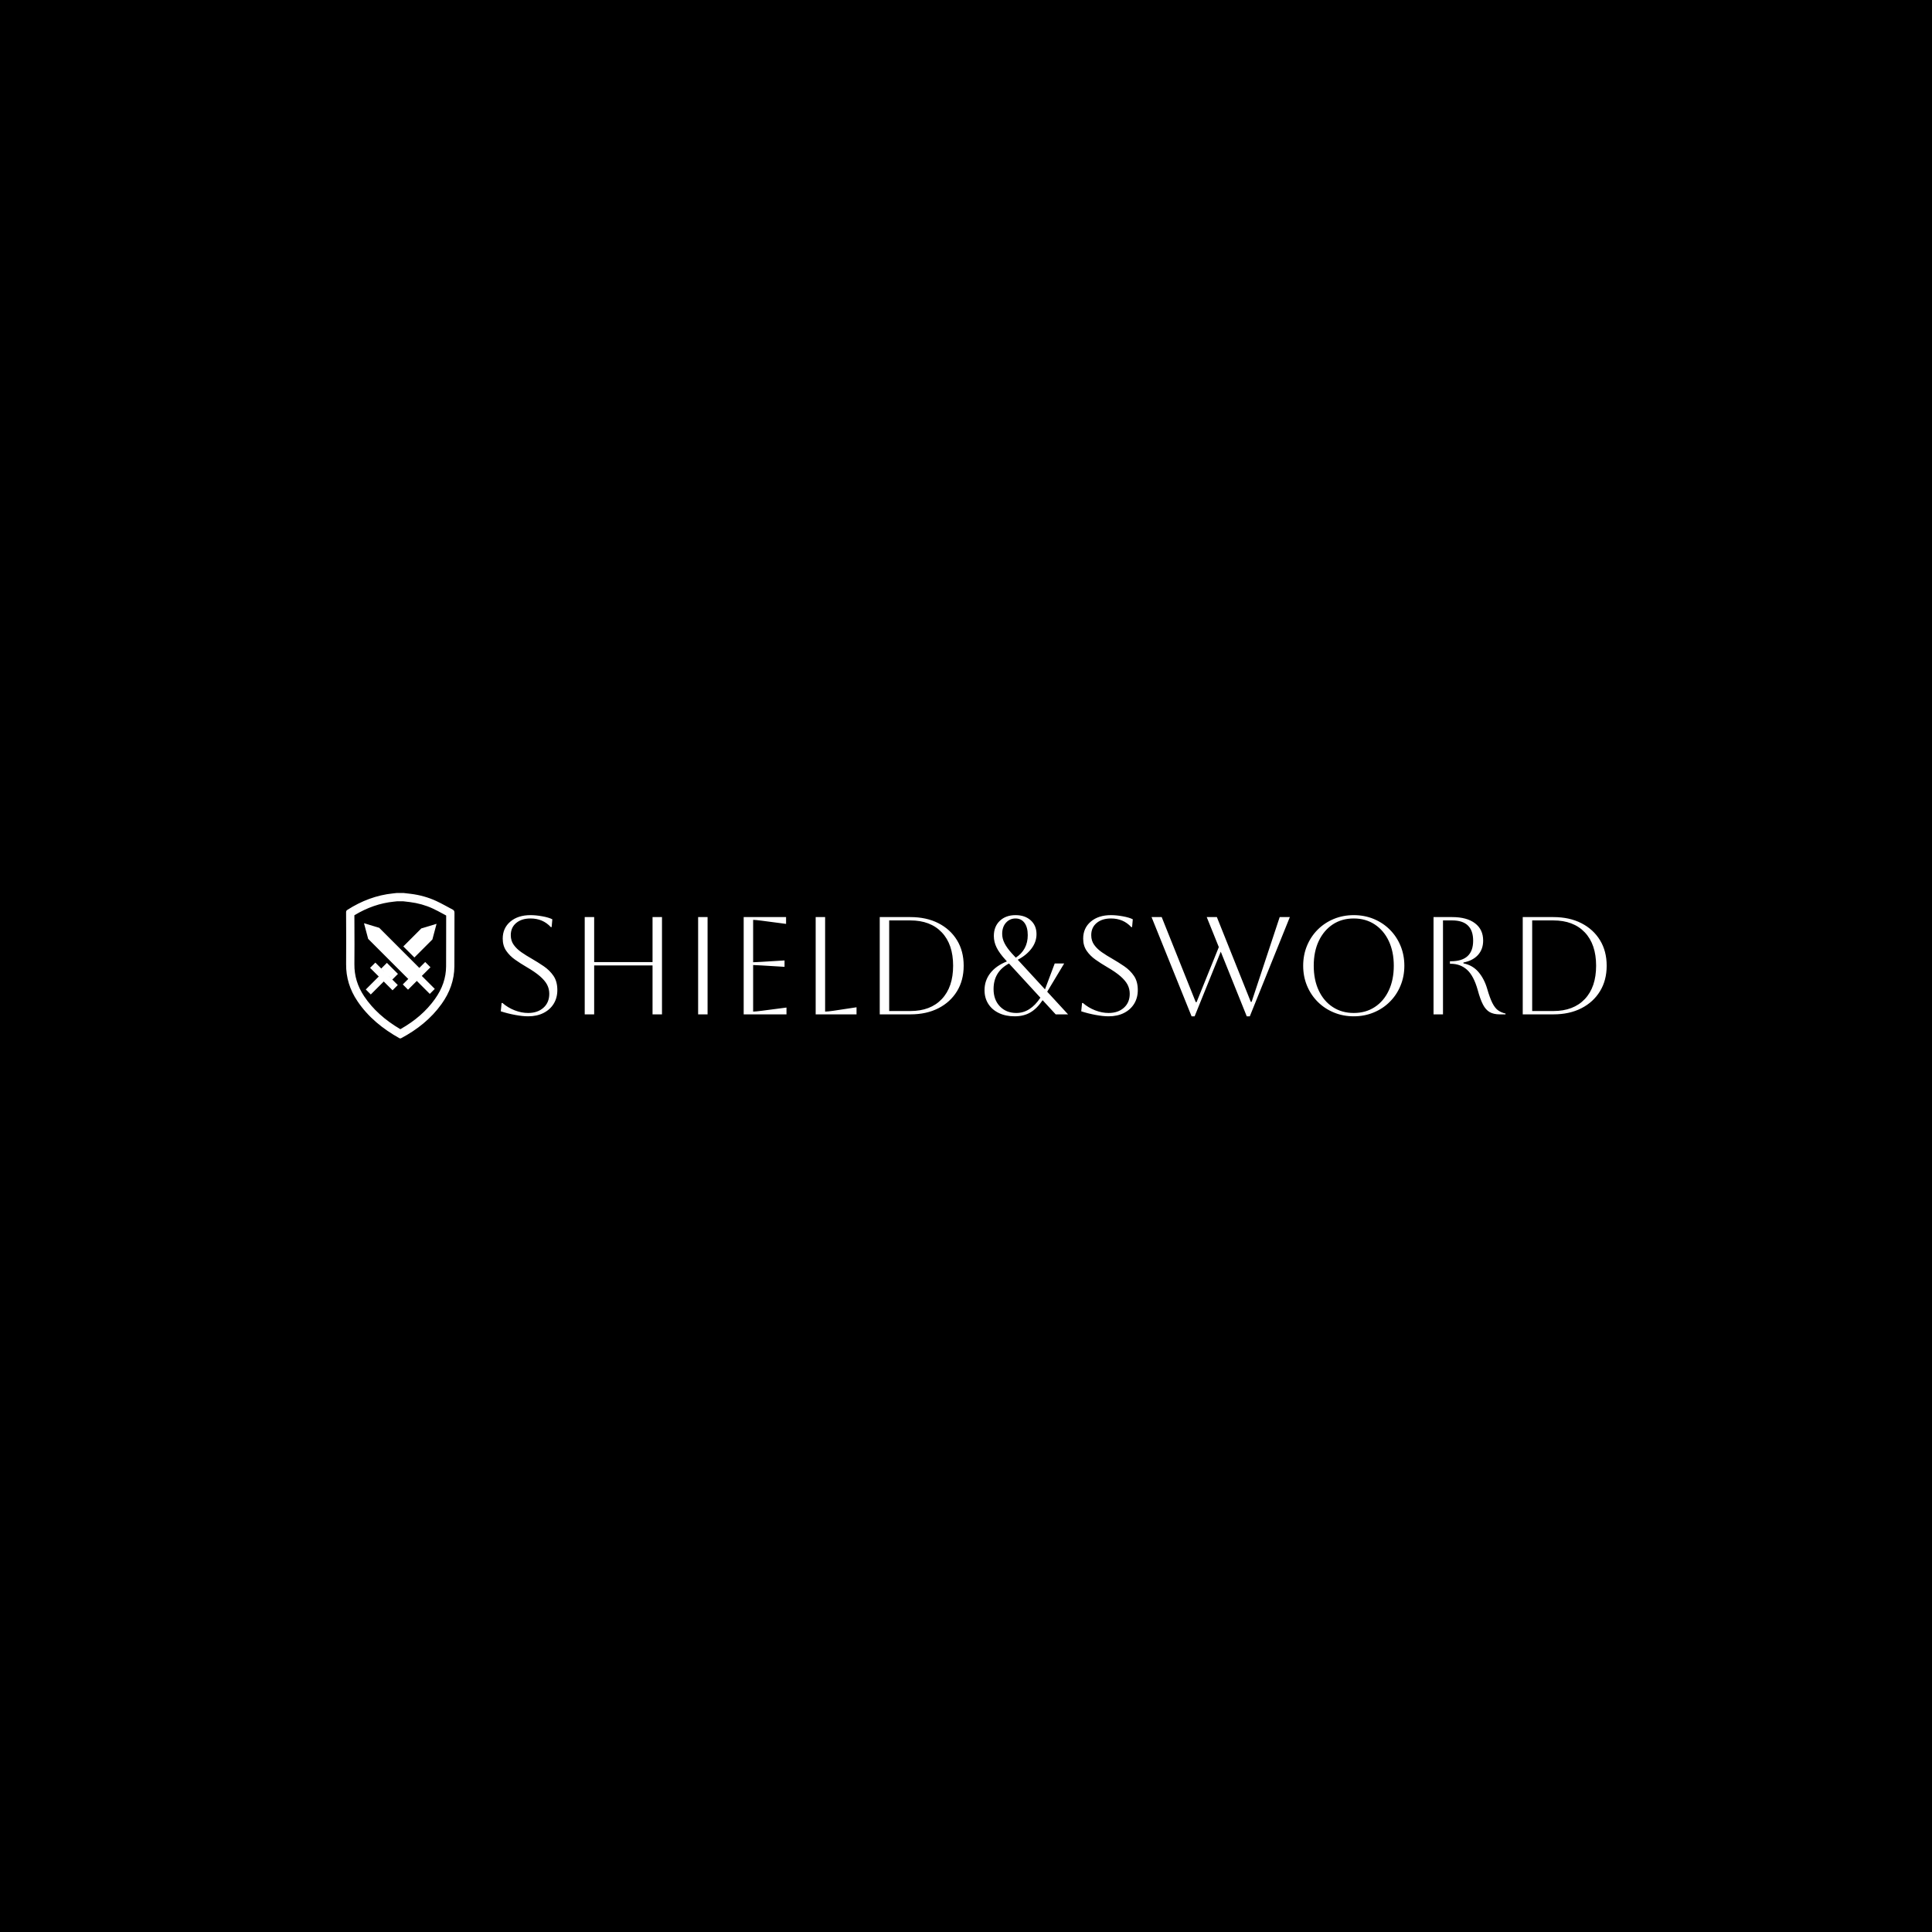
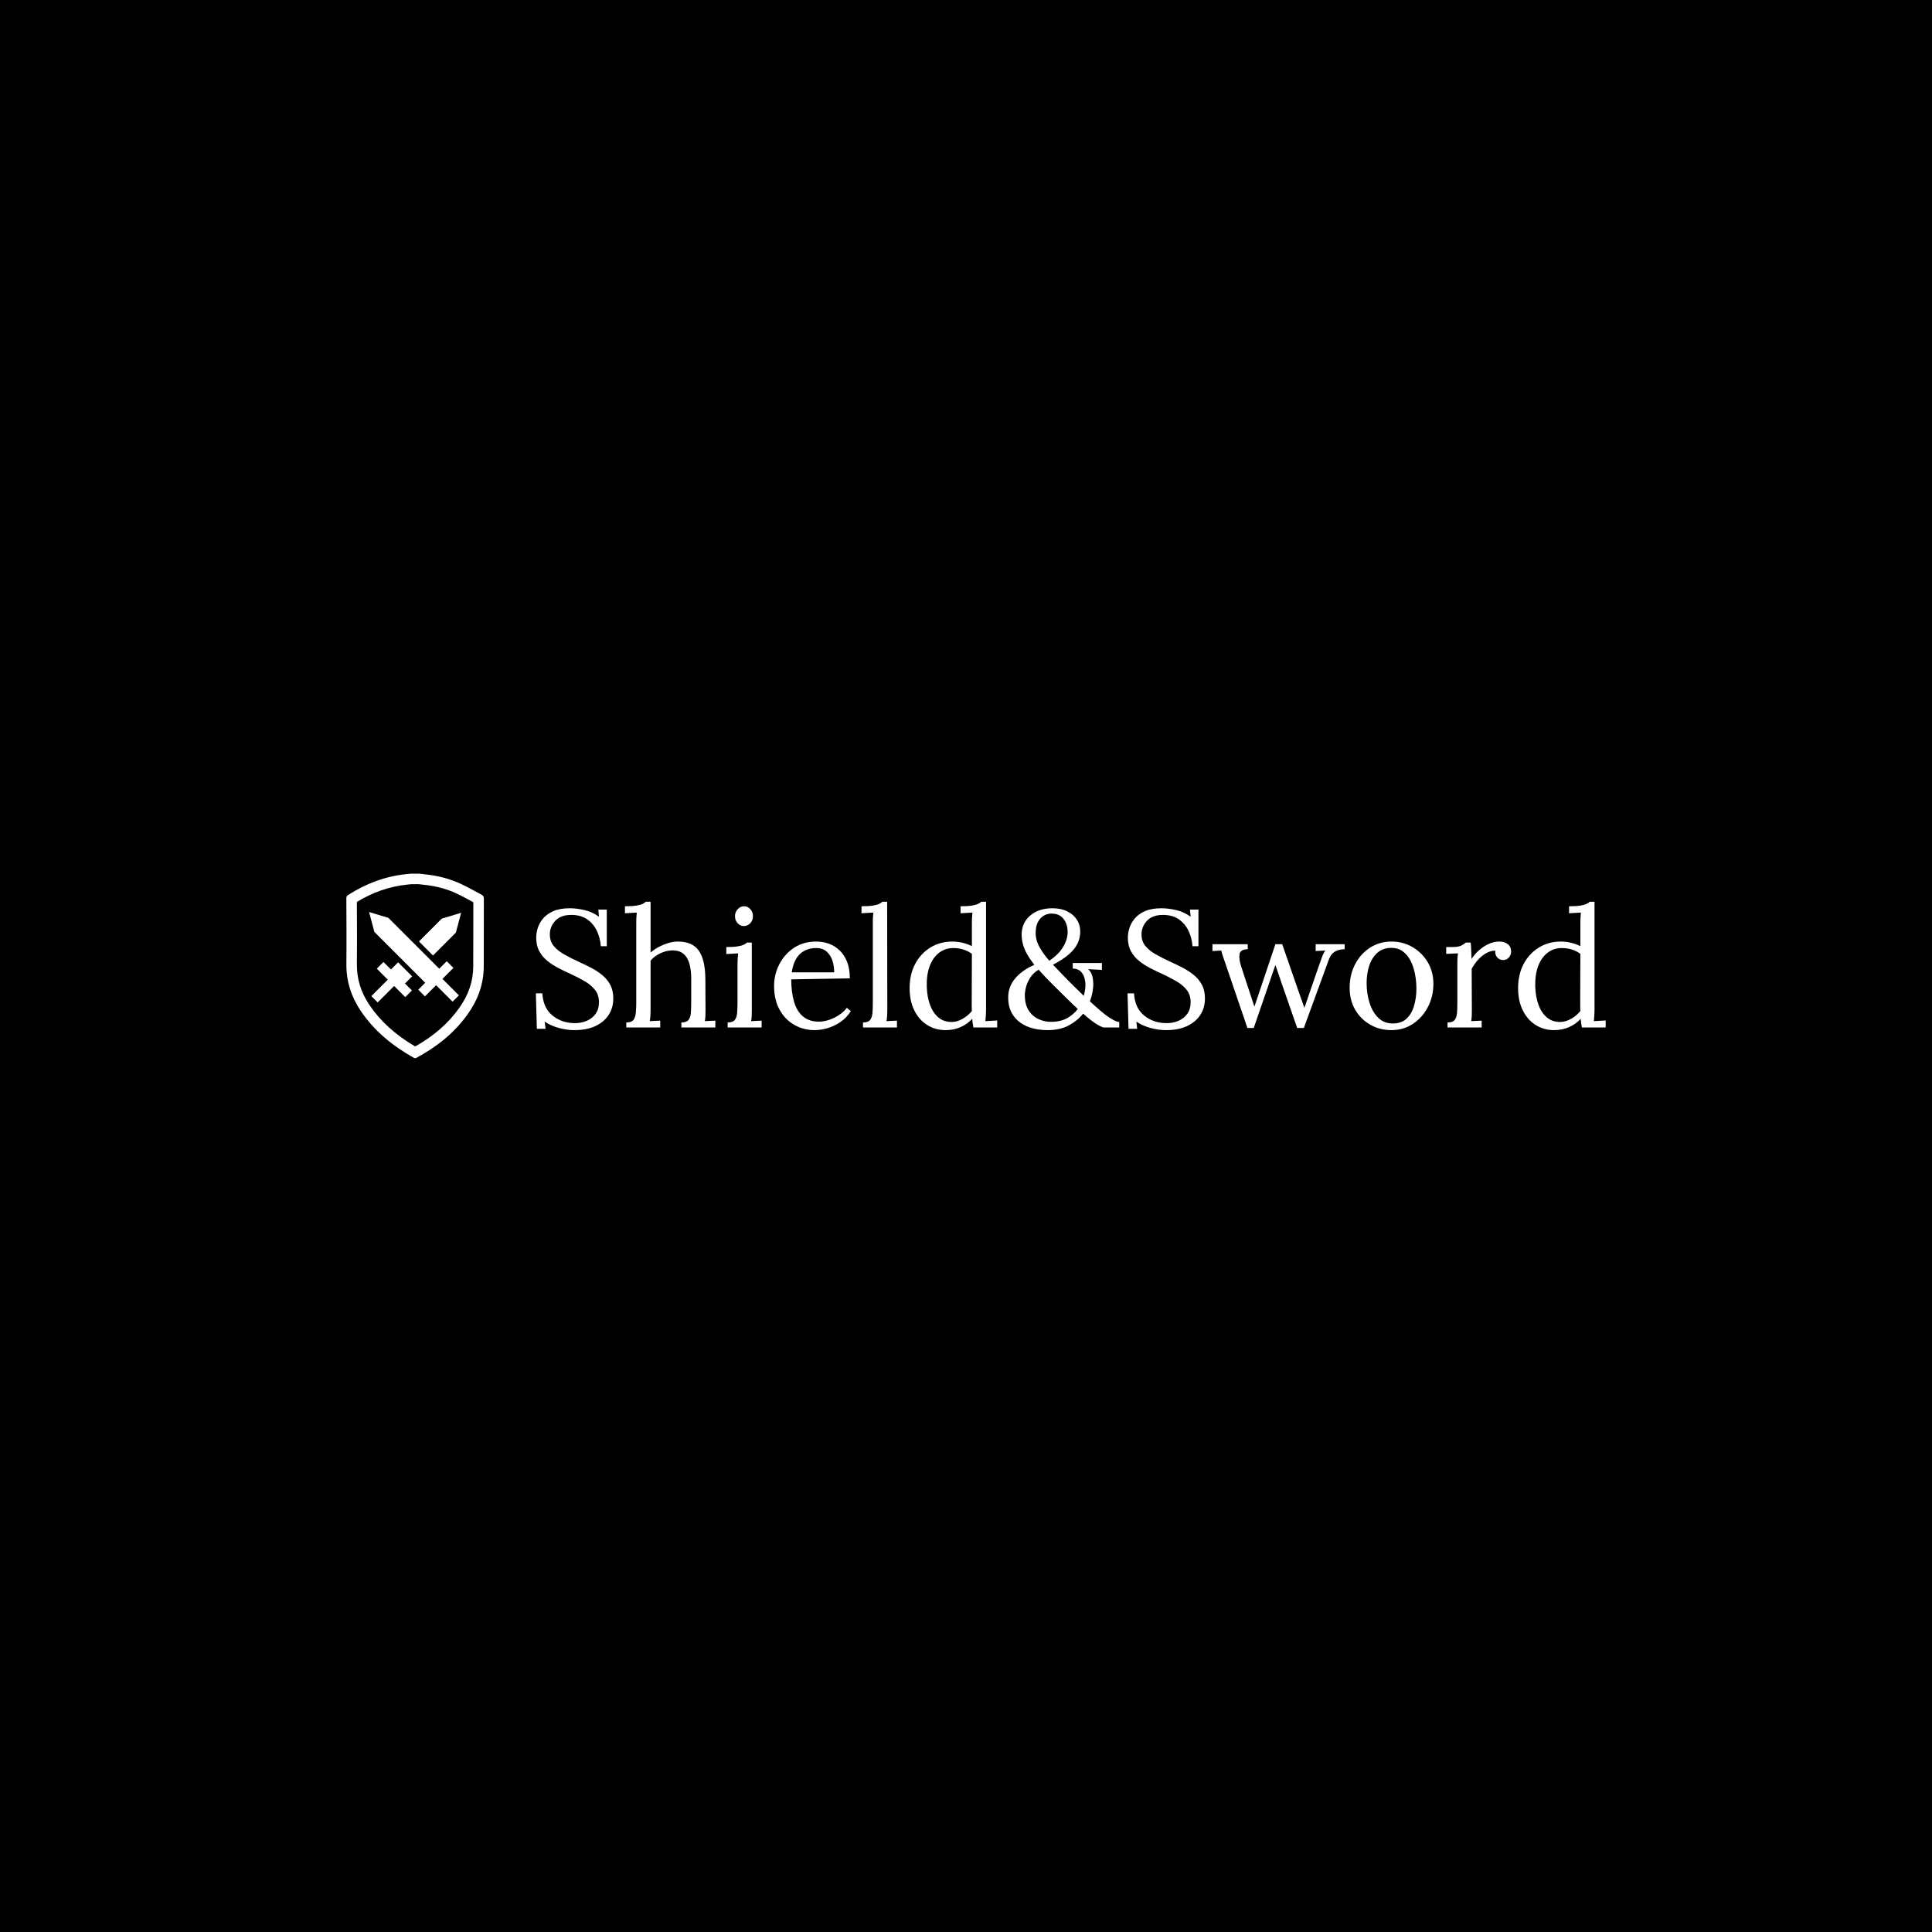
<svg xmlns="http://www.w3.org/2000/svg" version="1.1" width="1500" height="1500" viewBox="0 0 1500 1500">
  <rect width="1500" height="1500" fill="#000000" />
-   <g transform="matrix(0.6666667,0,0,0.6666667,249.3939,693.1183)">
-     <svg viewBox="0 0 396 45" data-background-color="#ffffff" preserveAspectRatio="xMidYMid meet" height="170" width="1500">
-       <g id="tight-bounds" transform="matrix(1,0,0,1,0.24,0.08539472)">
-         <svg viewBox="0 0 395.52 44.829" height="44.829" width="395.52">
+   <g transform="matrix(0.6666667,0,0,0.6666667,249.3939,678.2908)">
+     <svg viewBox="0 0 396 57" data-background-color="#ffffff" preserveAspectRatio="xMidYMid meet" height="215" width="1500">
+       <g id="tight-bounds" transform="matrix(1,0,0,1,0.24,0.01690249)">
+         <svg viewBox="0 0 395.52 56.966" height="56.966" width="395.52">
          <g>
-             <svg viewBox="0 0 458.822 52.004" height="44.829" width="395.52">
-               <g transform="matrix(1,0,0,1,63.30242,7.910893)">
-                 <svg viewBox="0 0 395.52 36.182" height="36.182" width="395.52">
+             <svg viewBox="0 0 473.56 68.206" height="56.966" width="395.52">
+               <g transform="matrix(1,0,0,1,78.03969,10.37556)">
+                 <svg viewBox="0 0 395.52 47.455" height="47.455" width="395.52">
                  <g id="textblocktransform">
-                     <svg viewBox="0 0 395.52 36.182" height="36.182" width="395.52" id="textblock">
+                     <svg viewBox="0 0 395.52 47.455" height="47.455" width="395.52" id="textblock">
                      <g>
-                         <svg viewBox="0 0 395.52 36.182" height="36.182" width="395.52">
+                         <svg viewBox="0 0 395.52 47.455" height="47.455" width="395.52">
                          <g transform="matrix(1,0,0,1,0,0)">
-                             <svg width="395.52" viewBox="3.45 -35.7 397.87 36.4" height="36.182" data-palette-color="#0063db">
-                               <path d="M3.45-1.1L3.45-1.1 3.75-4.1 4.05-4.1Q6-2.4 8.45-1.45 10.9-0.5 13.3-0.5L13.3-0.5Q16.7-0.5 18.8-2.38 20.9-4.25 20.9-7.4L20.9-7.4Q20.9-9.15 20.13-10.65 19.35-12.15 17.57-13.7 15.8-15.25 12.7-17.05L12.7-17.05Q10.55-18.3 8.6-19.68 6.65-21.05 5.4-22.88 4.15-24.7 4.15-27.25L4.15-27.25Q4.15-31.05 6.9-33.38 9.65-35.7 14.15-35.7L14.15-35.7Q16.15-35.7 18.45-35.27 20.75-34.85 22-34.2L22-34.2 21.75-31.4 21.45-31.4Q18.6-34.5 14.15-34.5L14.15-34.5Q10.95-34.5 9-32.88 7.05-31.25 7.05-28.5L7.05-28.5Q7.05-26.45 8.13-24.98 9.2-23.5 10.9-22.33 12.6-21.15 14.55-20.05L14.55-20.05Q16.8-18.75 18.93-17.3 21.05-15.85 22.43-13.83 23.8-11.8 23.8-8.75L23.8-8.75Q23.8-5.95 22.5-3.83 21.2-1.7 18.82-0.5 16.45 0.7 13.3 0.7L13.3 0.7Q11.3 0.7 8.6 0.2 5.9-0.3 3.45-1.1ZM37.05 0L33.65 0 33.65-35 37.05-35 37.05-18.8 58.05-18.8 58.05-35 61.45-35 61.45 0 58.05 0 58.05-17.6 37.05-17.6 37.05 0ZM77.85 0L74.45 0 74.45-35 77.85-35 77.85 0ZM106.24 0L90.84 0 90.84-35 106.09-35 106.09-32.55 97.34-33.7Q95.04-34 94.24-34L94.24-34 94.24-18.75Q94.89-18.75 97.34-18.9L97.34-18.9 105.54-19.4 105.54-17.1 97.34-17.6Q94.89-17.75 94.24-17.75L94.24-17.75 94.24-1Q95.14-1 97.39-1.3L97.39-1.3 106.24-2.45 106.24 0ZM116.74 0L116.74-35 120.14-35 120.14-1Q121.09-1 123.14-1.3L123.14-1.3 131.44-2.55 131.44 0 116.74 0ZM150.79 0L139.79 0 139.79-35 150.79-35Q156.59-35 160.89-32.8 165.19-30.6 167.59-26.68 169.99-22.75 169.99-17.5L169.99-17.5Q169.99-12.25 167.59-8.33 165.19-4.4 160.89-2.2 156.59 0 150.79 0L150.79 0ZM150.79-33.8L150.79-33.8 143.19-33.8 143.19-1.2 150.79-1.2Q158.04-1.2 162.11-5.5 166.19-9.8 166.19-17.5L166.19-17.5Q166.19-25.2 162.11-29.5 158.04-33.8 150.79-33.8ZM207.54 0L203.09 0 198.39-5.1Q196.34-2.05 193.96-0.68 191.59 0.7 188.34 0.7L188.34 0.7Q185.09 0.7 182.64-0.48 180.19-1.65 178.84-3.78 177.49-5.9 177.49-8.7L177.49-8.7Q177.49-12.15 179.56-14.83 181.64-17.5 185.54-19.05L185.54-19.05 185.14-19.5Q182.84-22 181.84-24.03 180.84-26.05 180.84-28.2L180.84-28.2Q180.84-31.6 182.99-33.65 185.14-35.7 188.64-35.7L188.64-35.7Q192.04-35.7 194.11-33.83 196.19-31.95 196.19-28.85L196.19-28.85Q196.19-26.05 194.36-23.65 192.54-21.25 189.44-19.65L189.44-19.65 199.24-9 202.74-18.3 206.14-18.3 200.04-8.15 207.54 0ZM187.39-21.85L187.39-21.85 188.74-20.4Q193.04-23.25 193.04-28.5L193.04-28.5Q193.04-31.35 191.86-32.93 190.69-34.5 188.64-34.5L188.64-34.5Q186.59-34.5 185.21-32.98 183.84-31.45 183.84-28.95L183.84-28.95Q183.84-27.25 184.69-25.58 185.54-23.9 187.39-21.85ZM180.74-9.1L180.74-9.1Q180.74-5.25 183.01-2.88 185.29-0.5 188.94-0.5L188.94-0.5Q193.94-0.5 197.59-6L197.59-6 186.29-18.3Q180.74-15.35 180.74-9.1ZM212.28-1.1L212.28-1.1 212.58-4.1 212.88-4.1Q214.83-2.4 217.28-1.45 219.73-0.5 222.13-0.5L222.13-0.5Q225.53-0.5 227.63-2.38 229.73-4.25 229.73-7.4L229.73-7.4Q229.73-9.15 228.96-10.65 228.18-12.15 226.41-13.7 224.63-15.25 221.53-17.05L221.53-17.05Q219.38-18.3 217.43-19.68 215.48-21.05 214.23-22.88 212.98-24.7 212.98-27.25L212.98-27.25Q212.98-31.05 215.73-33.38 218.48-35.7 222.98-35.7L222.98-35.7Q224.98-35.7 227.28-35.27 229.58-34.85 230.83-34.2L230.83-34.2 230.58-31.4 230.28-31.4Q227.43-34.5 222.98-34.5L222.98-34.5Q219.78-34.5 217.83-32.88 215.88-31.25 215.88-28.5L215.88-28.5Q215.88-26.45 216.96-24.98 218.03-23.5 219.73-22.33 221.43-21.15 223.38-20.05L223.38-20.05Q225.63-18.75 227.76-17.3 229.88-15.85 231.26-13.83 232.63-11.8 232.63-8.75L232.63-8.75Q232.63-5.95 231.33-3.83 230.03-1.7 227.66-0.5 225.28 0.7 222.13 0.7L222.13 0.7Q220.13 0.7 217.43 0.2 214.73-0.3 212.28-1.1ZM251.98 0.7L237.58-35 241.23-35 253.48-4.4 253.78-4.4 261.78-24.2 257.43-35 261.08-35 273.28-4.5 273.58-4.5 283.68-35 287.33-35 272.93 0.7 271.83 0.7 262.48-22.55 253.08 0.7 251.98 0.7ZM292.13-17.5L292.13-17.5Q292.13-21.35 293.5-24.68 294.88-28 297.35-30.48 299.83-32.95 303.15-34.33 306.48-35.7 310.33-35.7L310.33-35.7Q314.18-35.7 317.5-34.33 320.83-32.95 323.3-30.48 325.78-28 327.15-24.68 328.53-21.35 328.53-17.5L328.53-17.5Q328.53-13.65 327.15-10.33 325.78-7 323.3-4.53 320.83-2.05 317.5-0.68 314.18 0.7 310.33 0.7L310.33 0.7Q306.48 0.7 303.15-0.68 299.83-2.05 297.35-4.53 294.88-7 293.5-10.33 292.13-13.65 292.13-17.5ZM295.93-17.5L295.93-17.5Q295.93-12.4 297.73-8.58 299.53-4.75 302.78-2.63 306.03-0.5 310.33-0.5L310.33-0.5Q314.63-0.5 317.88-2.63 321.13-4.75 322.93-8.6 324.73-12.45 324.73-17.5L324.73-17.5Q324.73-22.55 322.93-26.38 321.13-30.2 317.88-32.35 314.63-34.5 310.33-34.5L310.33-34.5Q306.03-34.5 302.8-32.38 299.58-30.25 297.75-26.43 295.93-22.6 295.93-17.5ZM339.03 0L339.03-35 345.73-35Q351.03-35 353.95-32.77 356.88-30.55 356.88-26.55L356.88-26.55Q356.88-23.45 355.05-21.4 353.23-19.35 349.78-18.65L349.78-18.65 349.78-18.35Q353.08-17.7 355.18-15.25 357.28-12.8 358.33-9.2L358.33-9.2Q359.28-5.9 360.2-4.08 361.13-2.25 362.25-1.45 363.38-0.65 364.93-0.3L364.93-0.3 364.93 0 362.88 0Q360.68 0 359.25-0.8 357.83-1.6 356.83-3.5 355.83-5.4 354.93-8.75L354.93-8.75Q353.48-13.9 351.08-16.05 348.68-18.2 345.23-18.2L345.23-18.2 344.93-18.2 344.93-19.1 345.23-19.1Q353.28-19.1 353.28-26.5L353.28-26.5Q353.28-33.8 345.73-33.8L345.73-33.8 342.43-33.8 342.43 0 339.03 0ZM382.12 0L371.12 0 371.12-35 382.12-35Q387.92-35 392.22-32.8 396.52-30.6 398.92-26.68 401.32-22.75 401.32-17.5L401.32-17.5Q401.32-12.25 398.92-8.33 396.52-4.4 392.22-2.2 387.92 0 382.12 0L382.12 0ZM382.12-33.8L382.12-33.8 374.52-33.8 374.52-1.2 382.12-1.2Q389.37-1.2 393.45-5.5 397.52-9.8 397.52-17.5L397.52-17.5Q397.52-25.2 393.45-29.5 389.37-33.8 382.12-33.8Z" opacity="1" transform="matrix(1,0,0,1,0,0)" fill="#ffffff" class="wordmark-text-0" data-fill-palette-color="primary" id="text-0" />
+                             <svg width="395.52" viewBox="2.9 -37.75 321.27 38.55" height="47.455" data-palette-color="#0063db">
+                               <path d="M24.2-24.4L22.4-24.4Q22.25-26.8 21.25-28.95 20.25-31.1 18.35-32.45 16.45-33.8 13.5-33.8L13.5-33.8Q10.4-33.8 8.75-32.05 7.1-30.3 7.1-27.95L7.1-27.95Q7.1-25.85 8.3-24.43 9.5-23 11.43-21.93 13.35-20.85 15.5-19.85L15.5-19.85Q17.4-19 19.3-18.03 21.2-17.05 22.75-15.8 24.3-14.55 25.23-12.83 26.15-11.1 26.15-8.7L26.15-8.7Q26.15-5.95 24.78-3.8 23.4-1.65 20.8-0.43 18.2 0.8 14.45 0.8L14.45 0.8Q12.2 0.8 9.8 0.15 7.4-0.5 5.55-1.75L5.55-1.75 5.8 0.4 3.2 0.4 2.9-10.25 4.85-10.25Q5.1-5.85 7.9-3.58 10.7-1.3 14.65-1.3L14.65-1.3Q16.6-1.3 18.25-2.02 19.9-2.75 20.88-4.15 21.85-5.55 21.85-7.55L21.85-7.55Q21.85-9.8 20.65-11.3 19.45-12.8 17.55-13.9 15.65-15 13.5-16L13.5-16Q11.6-16.85 9.75-17.8 7.9-18.75 6.38-19.98 4.85-21.2 3.93-22.9 3-24.6 3-27L3-27Q3-28.3 3.45-29.8 3.9-31.3 5.03-32.68 6.15-34.05 8.13-34.93 10.1-35.8 13.15-35.8L13.15-35.8Q15.05-35.8 17.43-35.27 19.8-34.75 21.85-33.25L21.85-33.25 21.65-35.4 24.2-35.4 24.2-24.4ZM46.6 0L46.6-1.5Q48.15-1.5 48.75-2.27 49.35-3.05 49.45-4.42 49.55-5.8 49.55-7.6L49.55-7.6 49.55-14.6Q49.55-18.9 48.17-21.05 46.8-23.2 43.85-23.15L43.85-23.15Q42-23.1 40.22-22.25 38.45-21.4 37.35-20.05L37.35-20.05 37.35-5.3Q37.35-4.3 37.3-3.53 37.25-2.75 37.1-1.9L37.1-1.9Q37.9-1.95 38.67-1.98 39.45-2 40.25-2.05L40.25-2.05 40.25 0 30.05 0 30.05-1.5Q31.6-1.5 32.2-2.27 32.8-3.05 32.92-4.42 33.05-5.8 33.05-7.6L33.05-7.6 33.05-31.25Q33.05-32.05 33.07-32.77 33.1-33.5 33.2-34.5L33.2-34.5Q32.3-34.45 31.42-34.4 30.55-34.35 29.65-34.3L29.65-34.3 29.65-36.4Q31.85-36.4 33.07-36.6 34.3-36.8 34.92-37.1 35.55-37.4 35.9-37.75L35.9-37.75 37.35-37.75 37.35-22.5Q38.45-23.45 39.82-24.18 41.2-24.9 42.67-25.35 44.15-25.8 45.55-25.8L45.55-25.8Q49.9-25.8 51.82-23.08 53.75-20.35 53.8-14.6L53.8-14.6 53.85-5.3Q53.85-4.3 53.82-3.53 53.8-2.75 53.65-1.9L53.65-1.9Q54.45-1.95 55.22-1.98 56-2 56.8-2.05L56.8-2.05 56.8 0 46.6 0ZM60.5 0L60.5-1.5Q62.05-1.5 62.65-2.27 63.25-3.05 63.34-4.42 63.45-5.8 63.45-7.6L63.45-7.6 63.45-19Q63.45-19.8 63.5-20.53 63.55-21.25 63.65-22.25L63.65-22.25Q62.75-22.2 61.87-22.15 61-22.1 60.09-22.05L60.09-22.05 60.09-24.15Q62.3-24.15 63.5-24.35 64.7-24.55 65.32-24.85 65.95-25.15 66.3-25.5L66.3-25.5 67.75-25.5 67.75-5.3Q67.75-4.3 67.72-3.53 67.7-2.75 67.55-1.9L67.55-1.9Q68.34-1.95 69.12-1.98 69.9-2 70.7-2.05L70.7-2.05 70.7 0 60.5 0ZM65.34-30.45L65.34-30.45Q64.3-30.45 63.5-31.3 62.7-32.15 62.7-33.4L62.7-33.4Q62.7-34.65 63.52-35.52 64.34-36.4 65.39-36.4L65.39-36.4Q66.55-36.4 67.32-35.52 68.09-34.65 68.09-33.4L68.09-33.4Q68.09-32.15 67.27-31.3 66.45-30.45 65.34-30.45ZM86.64 0.8L86.64 0.8Q83.19 0.8 80.42-0.83 77.64-2.45 76.04-5.43 74.44-8.4 74.44-12.45L74.44-12.45Q74.44-15.95 76.02-19 77.59-22.05 80.44-23.93 83.29-25.8 87.04-25.8L87.04-25.8Q89.14-25.8 90.97-25.13 92.79-24.45 94.19-23.08 95.59-21.7 96.39-19.63 97.19-17.55 97.19-14.75L97.19-14.75 79.59-14.45Q79.59-10.65 80.42-7.78 81.24-4.9 83.09-3.33 84.94-1.75 87.84-1.75L87.84-1.75Q89.39-1.75 91.02-2.3 92.64-2.85 94.04-3.8 95.44-4.75 96.29-5.9L96.29-5.9 97.49-4.9Q96.14-2.8 94.24-1.55 92.34-0.3 90.34 0.25 88.34 0.8 86.64 0.8ZM79.74-16.55L79.74-16.55 92.49-16.55Q92.49-18.35 91.97-20.03 91.44-21.7 90.24-22.78 89.04-23.85 87.09-23.85L87.09-23.85Q84.19-23.85 82.27-22.13 80.34-20.4 79.74-16.55ZM101.14 0L101.14-1.5Q102.69-1.5 103.29-2.27 103.89-3.05 103.99-4.42 104.09-5.8 104.09-7.6L104.09-7.6 104.09-31.25Q104.09-32.05 104.11-32.77 104.14-33.5 104.24-34.5L104.24-34.5Q103.34-34.45 102.47-34.4 101.59-34.35 100.69-34.3L100.69-34.3 100.69-36.4Q102.89-36.4 104.11-36.6 105.34-36.8 105.97-37.1 106.59-37.4 106.94-37.75L106.94-37.75 108.39-37.75 108.44-5.3Q108.44-4.3 108.39-3.53 108.34-2.75 108.19-1.9L108.19-1.9Q108.99-1.95 109.77-1.98 110.54-2 111.34-2.05L111.34-2.05 111.34 0 101.14 0ZM125.94 0.8L125.94 0.8Q122.89 0.8 120.44-0.73 117.99-2.25 116.56-5.1 115.14-7.95 115.14-11.8L115.14-11.8Q115.14-15.9 116.79-19.05 118.44-22.2 121.36-24 124.29-25.8 127.99-25.8L127.99-25.8Q129.64-25.8 131.26-25.38 132.89-24.95 133.84-24.4L133.84-24.4 133.84-31.25Q133.84-32.05 133.86-32.77 133.89-33.5 133.99-34.5L133.99-34.5Q133.09-34.45 132.21-34.4 131.34-34.35 130.44-34.3L130.44-34.3 130.44-36.4Q132.64-36.4 133.84-36.6 135.04-36.8 135.66-37.1 136.29-37.4 136.64-37.75L136.64-37.75 138.09-37.75 138.09-5.3Q138.09-4.5 138.04-3.7 137.99-2.9 137.89-1.9L137.89-1.9Q138.79-1.95 139.66-2 140.54-2.05 141.44-2.1L141.44-2.1 141.44 0 134.29 0Q134.14-0.75 134.06-1.38 133.99-2 133.94-2.6L133.94-2.6Q132.54-1.05 130.49-0.13 128.44 0.8 125.94 0.8ZM127.74-1.65L127.74-1.65Q129.39-1.65 131.06-2.6 132.74-3.55 133.84-4.95L133.84-4.95Q133.79-5.55 133.79-6.23 133.79-6.9 133.79-7.7L133.79-7.7 133.84-22.1Q132.64-23 131.21-23.43 129.79-23.85 128.29-23.85L128.29-23.85Q125.79-23.85 123.94-22.4 122.09-20.95 121.14-18.35 120.19-15.75 120.29-12.25L120.29-12.25Q120.39-9.2 121.26-6.8 122.14-4.4 123.76-3.03 125.39-1.65 127.74-1.65ZM156.49 0.8L156.49 0.8Q154.28 0.8 152.19 0.28 150.09-0.25 148.41-1.43 146.74-2.6 145.74-4.48 144.74-6.35 144.74-9L144.74-9Q144.74-12.25 146.86-14.75 148.99-17.25 152.59-18.8L152.59-18.8Q151.28-20.5 150.44-21.98 149.59-23.45 149.19-24.93 148.78-26.4 148.78-27.95L148.78-27.95Q148.84-31.55 151.44-33.68 154.03-35.8 158.03-35.8L158.03-35.8Q160.59-35.8 162.46-34.88 164.34-33.95 165.36-32.38 166.38-30.8 166.38-28.8L166.38-28.8Q166.38-26.95 165.59-25.25 164.78-23.55 162.99-21.98 161.19-20.4 158.19-18.85L158.19-18.85Q159.53-17.45 161.16-15.75 162.78-14.05 164.44-12.43 166.09-10.8 167.44-9.5L167.44-9.5Q167.69-10.4 167.81-11.23 167.94-12.05 167.94-12.7L167.94-12.7Q167.94-13.85 167.61-14.98 167.28-16.1 166.46-16.88 165.63-17.65 164.13-17.7L164.13-17.7 164.13-19.35 172.88-19.35 172.88-17.3 168.74-17.5Q169.53-16.85 169.88-15.8 170.24-14.75 170.28-13.35L170.28-13.35Q170.34-12.4 170.11-10.93 169.88-9.45 169.28-7.85L169.28-7.85Q169.84-7.35 170.46-6.78 171.09-6.2 171.78-5.6L171.78-5.6Q174.03-3.6 175.66-2.63 177.28-1.65 178.09-1.65L178.09-1.65 178.09 0 173.44 0Q172.99 0 171.41-0.93 169.84-1.85 167.24-4.15L167.24-4.15Q165.63-2.1 163.01-0.65 160.38 0.8 156.49 0.8ZM157.09-1.7L157.09-1.7Q160.24-1.6 162.31-2.73 164.38-3.85 165.63-5.55L165.63-5.55Q165.28-5.9 164.94-6.23 164.59-6.55 164.19-6.9L164.19-6.9Q160.84-10.2 158.26-12.75 155.69-15.3 153.88-17.35L153.88-17.35Q152.28-16.4 151.38-15 150.49-13.6 150.11-12.2 149.74-10.8 149.74-9.75L149.74-9.75Q149.74-7 150.81-5.25 151.88-3.5 153.56-2.65 155.24-1.8 157.09-1.7ZM157.09-20.05L157.09-20.05Q159.88-21.9 161.24-24.18 162.59-26.45 162.59-28.65L162.59-28.65Q162.59-31.05 161.34-32.63 160.09-34.2 157.78-34.2L157.78-34.2Q155.74-34.2 154.36-32.68 152.99-31.15 152.99-28.35L152.99-28.35Q152.99-26.2 154.16-24.1 155.34-22 157.09-20.05ZM201.88-24.4L200.08-24.4Q199.93-26.8 198.93-28.95 197.93-31.1 196.03-32.45 194.13-33.8 191.18-33.8L191.18-33.8Q188.08-33.8 186.43-32.05 184.78-30.3 184.78-27.95L184.78-27.95Q184.78-25.85 185.98-24.43 187.18-23 189.11-21.93 191.03-20.85 193.18-19.85L193.18-19.85Q195.08-19 196.98-18.03 198.88-17.05 200.43-15.8 201.98-14.55 202.91-12.83 203.83-11.1 203.83-8.7L203.83-8.7Q203.83-5.95 202.46-3.8 201.08-1.65 198.48-0.43 195.88 0.8 192.13 0.8L192.13 0.8Q189.88 0.8 187.48 0.15 185.08-0.5 183.23-1.75L183.23-1.75 183.48 0.4 180.88 0.4 180.58-10.25 182.53-10.25Q182.78-5.85 185.58-3.58 188.38-1.3 192.33-1.3L192.33-1.3Q194.28-1.3 195.93-2.02 197.58-2.75 198.56-4.15 199.53-5.55 199.53-7.55L199.53-7.55Q199.53-9.8 198.33-11.3 197.13-12.8 195.23-13.9 193.33-15 191.18-16L191.18-16Q189.28-16.85 187.43-17.8 185.58-18.75 184.06-19.98 182.53-21.2 181.61-22.9 180.68-24.6 180.68-27L180.68-27Q180.68-28.3 181.13-29.8 181.58-31.3 182.71-32.68 183.83-34.05 185.81-34.93 187.78-35.8 190.83-35.8L190.83-35.8Q192.73-35.8 195.11-35.27 197.48-34.75 199.53-33.25L199.53-33.25 199.33-35.4 201.88-35.4 201.88-24.4ZM218.48 0.15L216.58 0.15 210.03-19.05Q209.68-20.1 209.41-20.85 209.13-21.6 208.98-22.15 208.83-22.7 208.73-23.1L208.73-23.1 206.08-22.95 206.08-25 216.68-25 216.68-23.5Q214.43-23.45 214.21-21.98 213.98-20.5 214.78-18.1L214.78-18.1 217.08-11.1Q217.48-9.9 217.88-8.68 218.28-7.45 218.68-6.25L218.68-6.25Q219.13-7.6 219.6-8.97 220.08-10.35 220.53-11.75L220.53-11.75 224.98-25 227.03-25 232.08-10.45Q232.48-9.35 232.88-8.2 233.28-7.05 233.68-5.9L233.68-5.9Q234.08-7 234.46-8.08 234.83-9.15 235.18-10.25L235.18-10.25 238.48-19.75Q238.83-20.75 239.18-21.65 239.53-22.55 239.98-23.1L239.98-23.1 237.08-22.95 237.08-25 245.78-25 245.78-23.5Q244.48-23.45 243.66-23.15 242.83-22.85 242.28-22.35 241.73-21.85 241.38-21.15 241.03-20.45 240.73-19.55L240.73-19.55 233.53 0.15 231.53 0.15 226.78-13.5Q226.48-14.4 226.18-15.28 225.88-16.15 225.58-17.03 225.28-17.9 224.98-18.75L224.98-18.75Q224.68-17.9 224.38-17.03 224.08-16.15 223.78-15.28 223.48-14.4 223.18-13.5L223.18-13.5 218.48 0.15ZM259.83 0.8L259.83 0.8Q256.33 0.8 253.48-0.83 250.63-2.45 248.95-5.33 247.28-8.2 247.28-11.9L247.28-11.9Q247.28-15.85 248.93-19 250.58-22.15 253.43-23.98 256.28-25.8 259.83-25.8L259.83-25.8Q263.33-25.8 266.18-24.13 269.03-22.45 270.73-19.6 272.43-16.75 272.43-13.1L272.43-13.1Q272.43-9.25 270.75-6.08 269.08-2.9 266.23-1.05 263.38 0.8 259.83 0.8ZM260.23-1.2L260.23-1.2Q262.88-1.2 264.43-2.7 265.98-4.2 266.65-6.6 267.33-9 267.33-11.65L267.33-11.65Q267.33-13.9 266.9-16.07 266.48-18.25 265.58-20.03 264.68-21.8 263.25-22.85 261.83-23.9 259.83-23.9L259.83-23.9Q257.23-23.9 255.58-22.4 253.93-20.9 253.15-18.5 252.38-16.1 252.38-13.35L252.38-13.35Q252.38-10.25 253.23-7.48 254.08-4.7 255.83-2.95 257.58-1.2 260.23-1.2ZM276.68 0L276.68-1.5Q278.23-1.5 278.83-2.27 279.43-3.05 279.53-4.42 279.63-5.8 279.63-7.6L279.63-7.6 279.63-19Q279.63-19.8 279.65-20.6 279.68-21.4 279.83-22.25L279.83-22.25Q278.93-22.2 278.05-22.18 277.18-22.15 276.28-22.1L276.28-22.1 276.28-24.15 277.83-24.15Q279.98-24.15 280.8-24.58 281.63-25 282.18-25.5L282.18-25.5 283.63-25.5Q283.73-24.7 283.78-23.53 283.83-22.35 283.88-20.55L283.88-20.55Q284.63-21.8 285.93-23 287.23-24.2 288.85-25 290.48-25.8 292.28-25.8L292.28-25.8Q293.68-25.8 294.73-25.05 295.78-24.3 295.78-22.65L295.78-22.65Q295.78-22.25 295.53-21.68 295.28-21.1 294.73-20.68 294.18-20.25 293.28-20.25L293.28-20.25Q292.18-20.3 291.53-21.13 290.88-21.95 291.03-23.05L291.03-23.05Q289.78-23.1 288.45-22.4 287.13-21.7 285.98-20.48 284.83-19.25 283.93-17.6L283.93-17.6 283.98-5.3Q283.98-4.3 283.95-3.53 283.93-2.75 283.78-1.9L283.78-1.9Q284.58-1.95 285.35-1.98 286.13-2 286.93-2.05L286.93-2.05 286.93 0 276.68 0ZM308.67 0.8L308.67 0.8Q305.62 0.8 303.17-0.73 300.72-2.25 299.3-5.1 297.87-7.95 297.87-11.8L297.87-11.8Q297.87-15.9 299.52-19.05 301.17-22.2 304.1-24 307.02-25.8 310.72-25.8L310.72-25.8Q312.37-25.8 314-25.38 315.62-24.95 316.57-24.4L316.57-24.4 316.57-31.25Q316.57-32.05 316.6-32.77 316.62-33.5 316.72-34.5L316.72-34.5Q315.82-34.45 314.95-34.4 314.07-34.35 313.17-34.3L313.17-34.3 313.17-36.4Q315.37-36.4 316.57-36.6 317.77-36.8 318.4-37.1 319.02-37.4 319.37-37.75L319.37-37.75 320.82-37.75 320.82-5.3Q320.82-4.5 320.77-3.7 320.72-2.9 320.62-1.9L320.62-1.9Q321.52-1.95 322.4-2 323.27-2.05 324.17-2.1L324.17-2.1 324.17 0 317.02 0Q316.87-0.75 316.8-1.38 316.72-2 316.67-2.6L316.67-2.6Q315.27-1.05 313.22-0.13 311.17 0.8 308.67 0.8ZM310.47-1.65L310.47-1.65Q312.12-1.65 313.8-2.6 315.47-3.55 316.57-4.95L316.57-4.95Q316.52-5.55 316.52-6.23 316.52-6.9 316.52-7.7L316.52-7.7 316.57-22.1Q315.37-23 313.95-23.43 312.52-23.85 311.02-23.85L311.02-23.85Q308.52-23.85 306.67-22.4 304.82-20.95 303.87-18.35 302.92-15.75 303.02-12.25L303.02-12.25Q303.12-9.2 304-6.8 304.87-4.4 306.5-3.03 308.12-1.65 310.47-1.65Z" opacity="1" transform="matrix(1,0,0,1,0,0)" fill="#ffffff" class="wordmark-text-0" data-fill-palette-color="primary" id="text-0" />
                            </svg>
                          </g>
                        </svg>
                      </g>
                    </svg>
                  </g>
                </svg>
              </g>
              <g>
-                 <svg viewBox="0 0 54.761 52.004" height="52.004" width="54.761">
+                 <svg viewBox="0 0 66.837 68.206" height="68.206" width="66.837">
                  <g>
-                     <svg version="1.1" x="8" y="0" viewBox="17.298 7.411 65.409 87.757" enable-background="new 0 0 100 100" xml:space="preserve" height="52.004" width="38.761" class="icon-icon-0" data-fill-palette-color="accent" id="icon-0">
+                     <svg version="1.1" x="8" y="0" viewBox="17.298 7.411 65.409 87.757" enable-background="new 0 0 100 100" xml:space="preserve" height="68.206" width="50.837" class="icon-icon-0" data-fill-palette-color="accent" id="icon-0">
                      <path d="M51.813 12.411L52.846 12.529C53.833 12.641 54.824 12.753 55.809 12.879 60.684 13.497 65.29 14.79 69.503 16.723 71.667 17.717 73.777 18.864 76.012 20.079 76.575 20.384 77.135 20.689 77.698 20.992 77.682 25.389 77.684 29.825 77.684 34.13 77.686 39.863 77.688 45.791 77.651 51.615 77.61 58.629 75.403 65.097 70.903 71.396 65.749 78.615 58.915 84.582 50.046 89.593 40.546 83.989 33.4 77.499 28.245 69.806 24.173 63.732 22.232 57.361 22.312 50.327 22.4 42.458 22.364 34.476 22.329 26.757 22.32 24.784 22.311 22.811 22.304 20.839 30.033 16.162 37.865 13.465 46.188 12.61 46.665 12.561 47.142 12.51 47.619 12.458L48.066 12.41zM52.1 7.411H47.798C47.092 7.486 46.383 7.564 45.676 7.637 35.648 8.668 26.516 12.178 18.065 17.589 17.482 17.963 17.296 18.382 17.298 19.054 17.328 29.46 17.429 39.867 17.313 50.272 17.22 58.467 19.577 65.855 24.092 72.591 30.603 82.307 39.442 89.424 49.554 95.076A0.9 0.9 0 0 0 49.98 95.168C50.16 95.168 50.345 95.13 50.477 95.061 60.143 89.915 68.562 83.278 74.975 74.301 79.811 67.532 82.604 60.024 82.653 51.645 82.719 40.866 82.66 30.086 82.707 19.308 82.711 18.367 82.401 17.825 81.627 17.418 78.284 15.667 75.017 13.751 71.593 12.18 66.785 9.974 61.703 8.587 56.443 7.92 54.994 7.735 53.546 7.579 52.1 7.411" fill="#ffffff" data-fill-palette-color="accent" />
                      <path d="M48.491 62.945L45.318 66.119 31.777 52.579 34.951 49.406z" fill="#ffffff" data-fill-palette-color="accent" />
                      <rect x="28.258" y="59.134" transform="matrix(0.7072 -0.707 0.707 0.7072 -32.6077 43.7845)" width="16.609" height="4.259" fill="#ffffff" data-fill-palette-color="accent" />
                      <g fill="#d90000" data-fill-palette-color="accent">
                        <g fill="#d90000" data-fill-palette-color="accent">
                          <polygon points="58.51,46.317 69.379,35.45 71.896,26.006 62.703,28.773 51.834,39.642   " fill="#ffffff" data-fill-palette-color="accent" />
                        </g>
                        <g fill="#d90000" data-fill-palette-color="accent">
                          <rect x="40.956" y="49.962" transform="matrix(-0.707 0.7072 -0.7072 -0.707 112.8808 62.5994)" width="5.035" height="9.442" fill="#ffffff" data-fill-palette-color="accent" />
                        </g>
                      </g>
                      <path d="M51.509 62.585L54.682 65.759 68.223 52.219 65.048 49.046z" fill="#ffffff" data-fill-palette-color="accent" />
                      <rect x="55.134" y="58.776" transform="matrix(-0.7071 -0.7071 0.7071 -0.7071 65.229 148.8313)" width="16.609" height="4.261" fill="#ffffff" data-fill-palette-color="accent" />
                      <g fill="#d90000" data-fill-palette-color="accent">
                        <polygon points="58.089,49.205 37.297,28.413 28.103,25.646 30.621,35.088 51.413,55.881 54.971,59.439 61.648,52.766  " fill="#ffffff" data-fill-palette-color="accent" />
                      </g>
                    </svg>
                  </g>
                </svg>
              </g>
            </svg>
          </g>
          <defs />
        </svg>
-         <rect width="395.52" height="44.829" fill="none" stroke="none" visibility="hidden" />
+         <rect width="395.52" height="56.966" fill="none" stroke="none" visibility="hidden" />
      </g>
    </svg>
  </g>
</svg>
